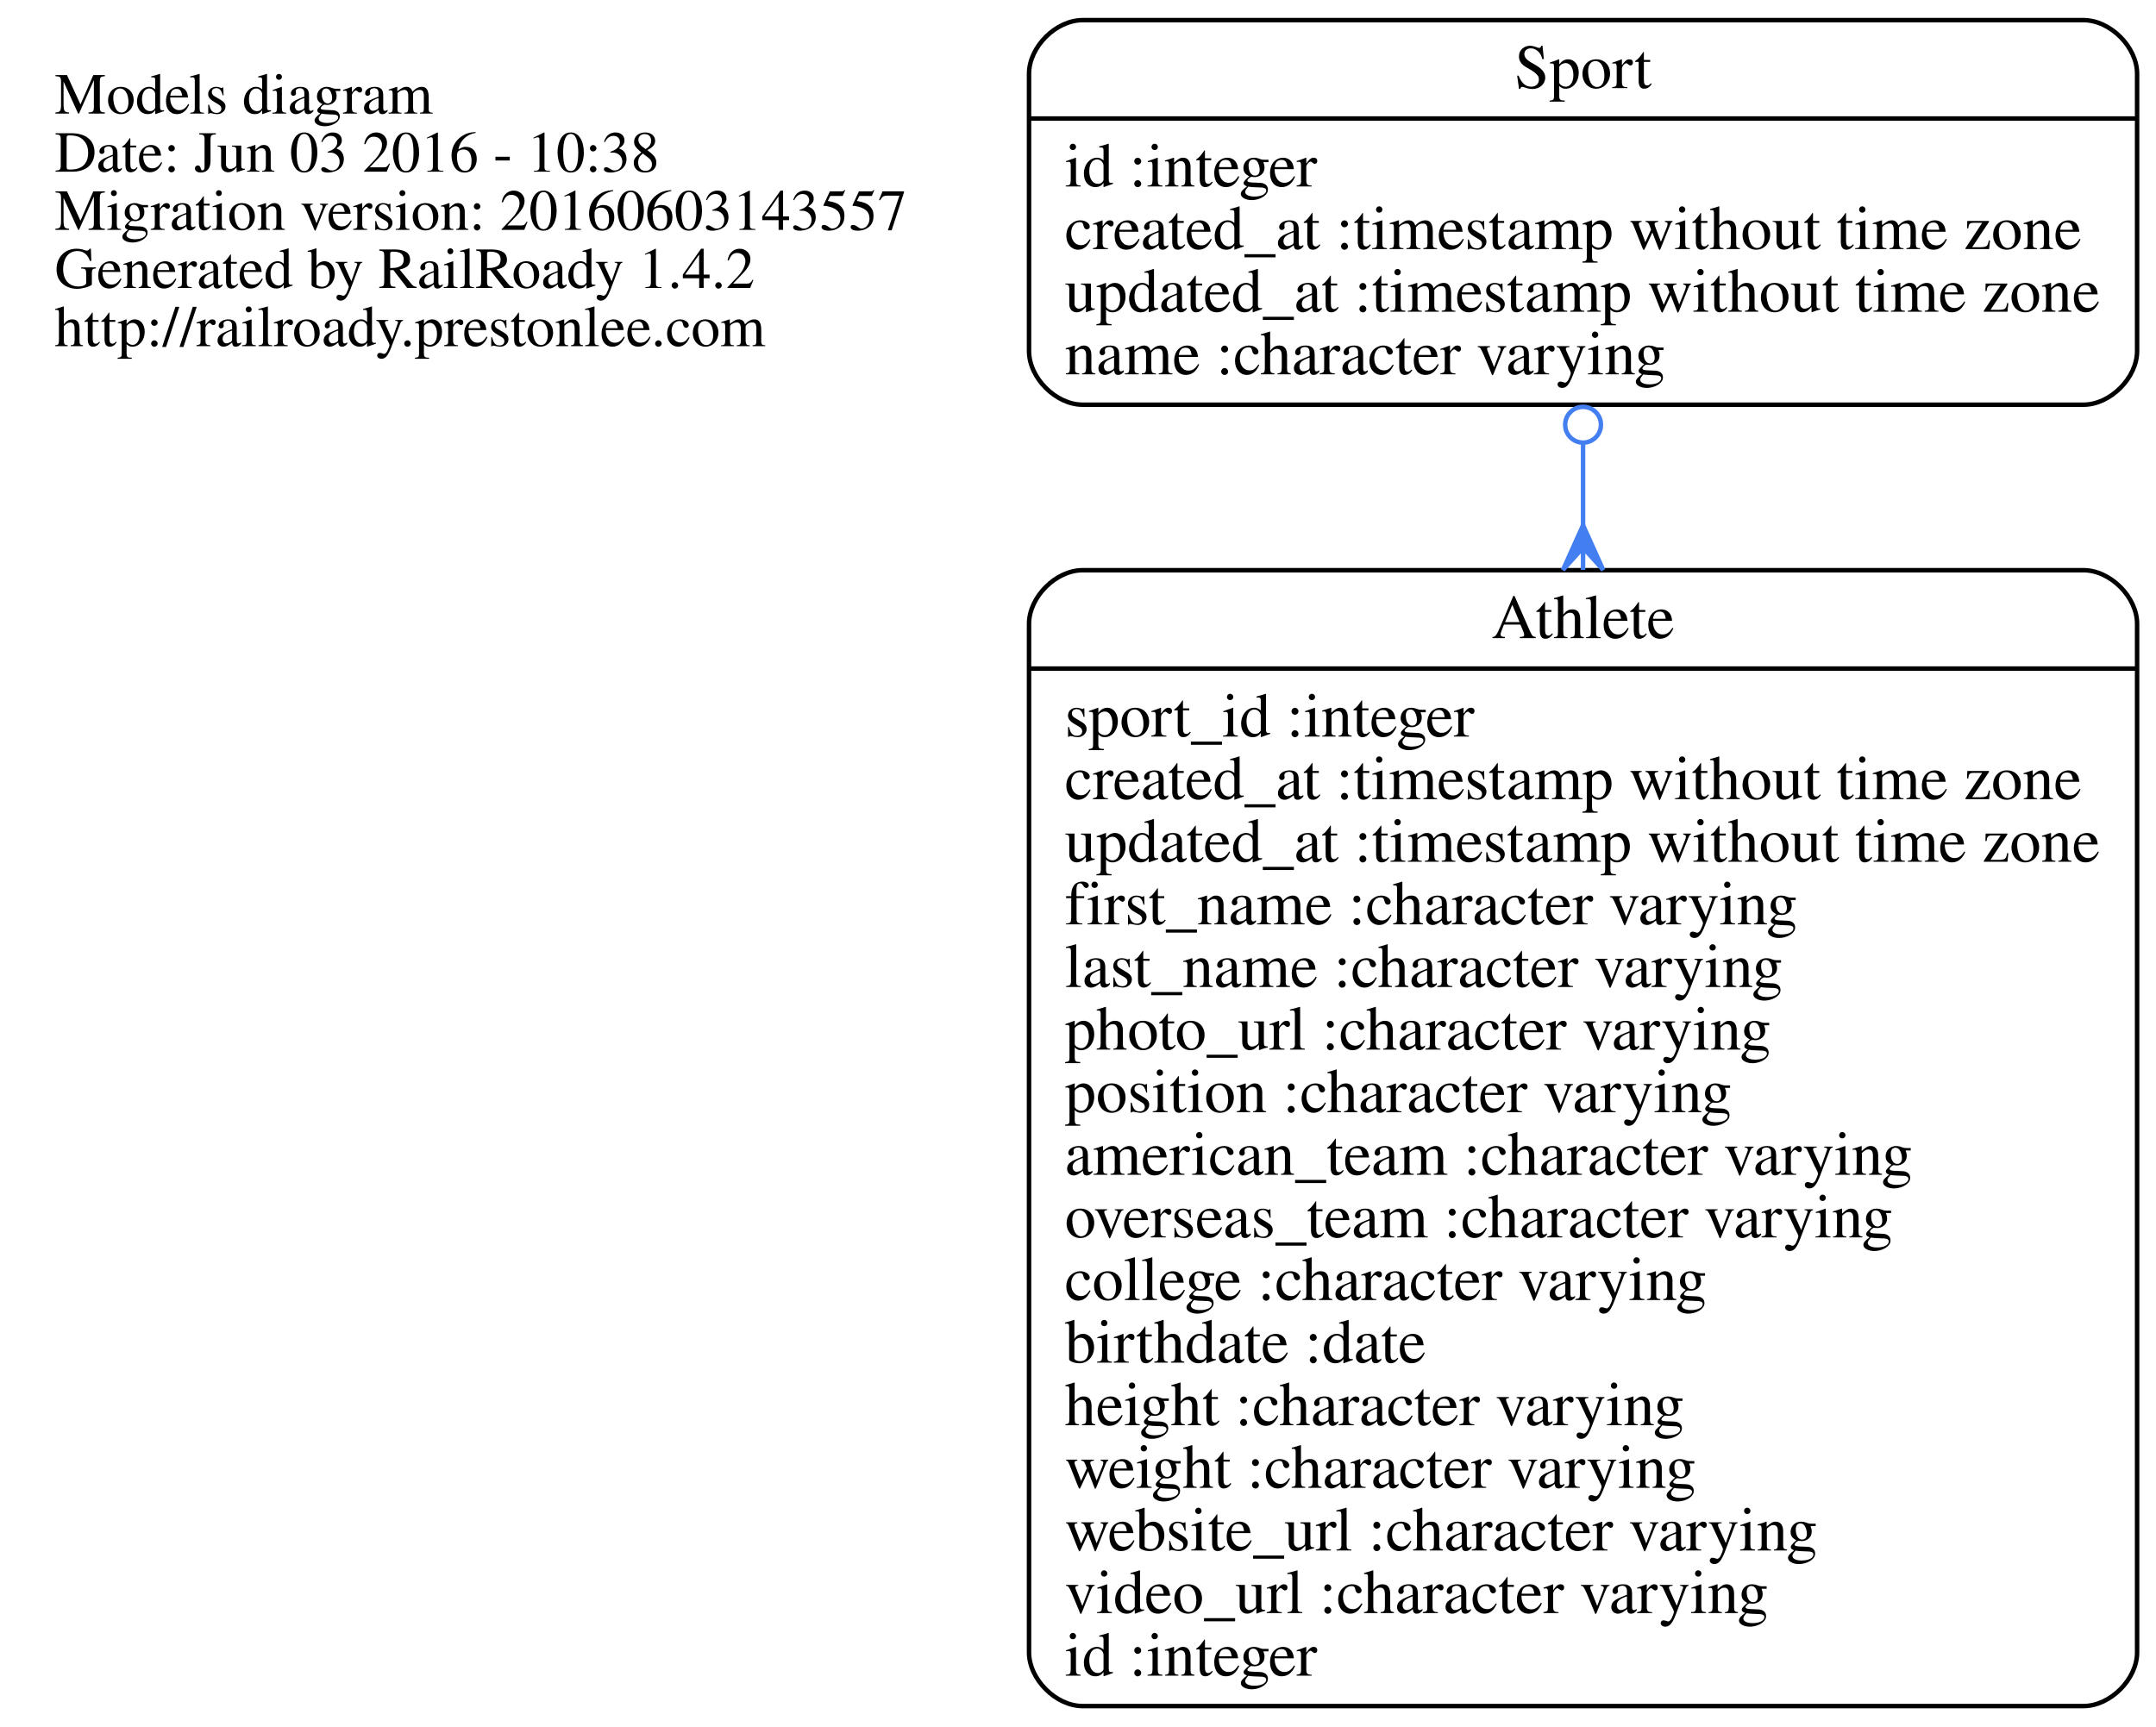
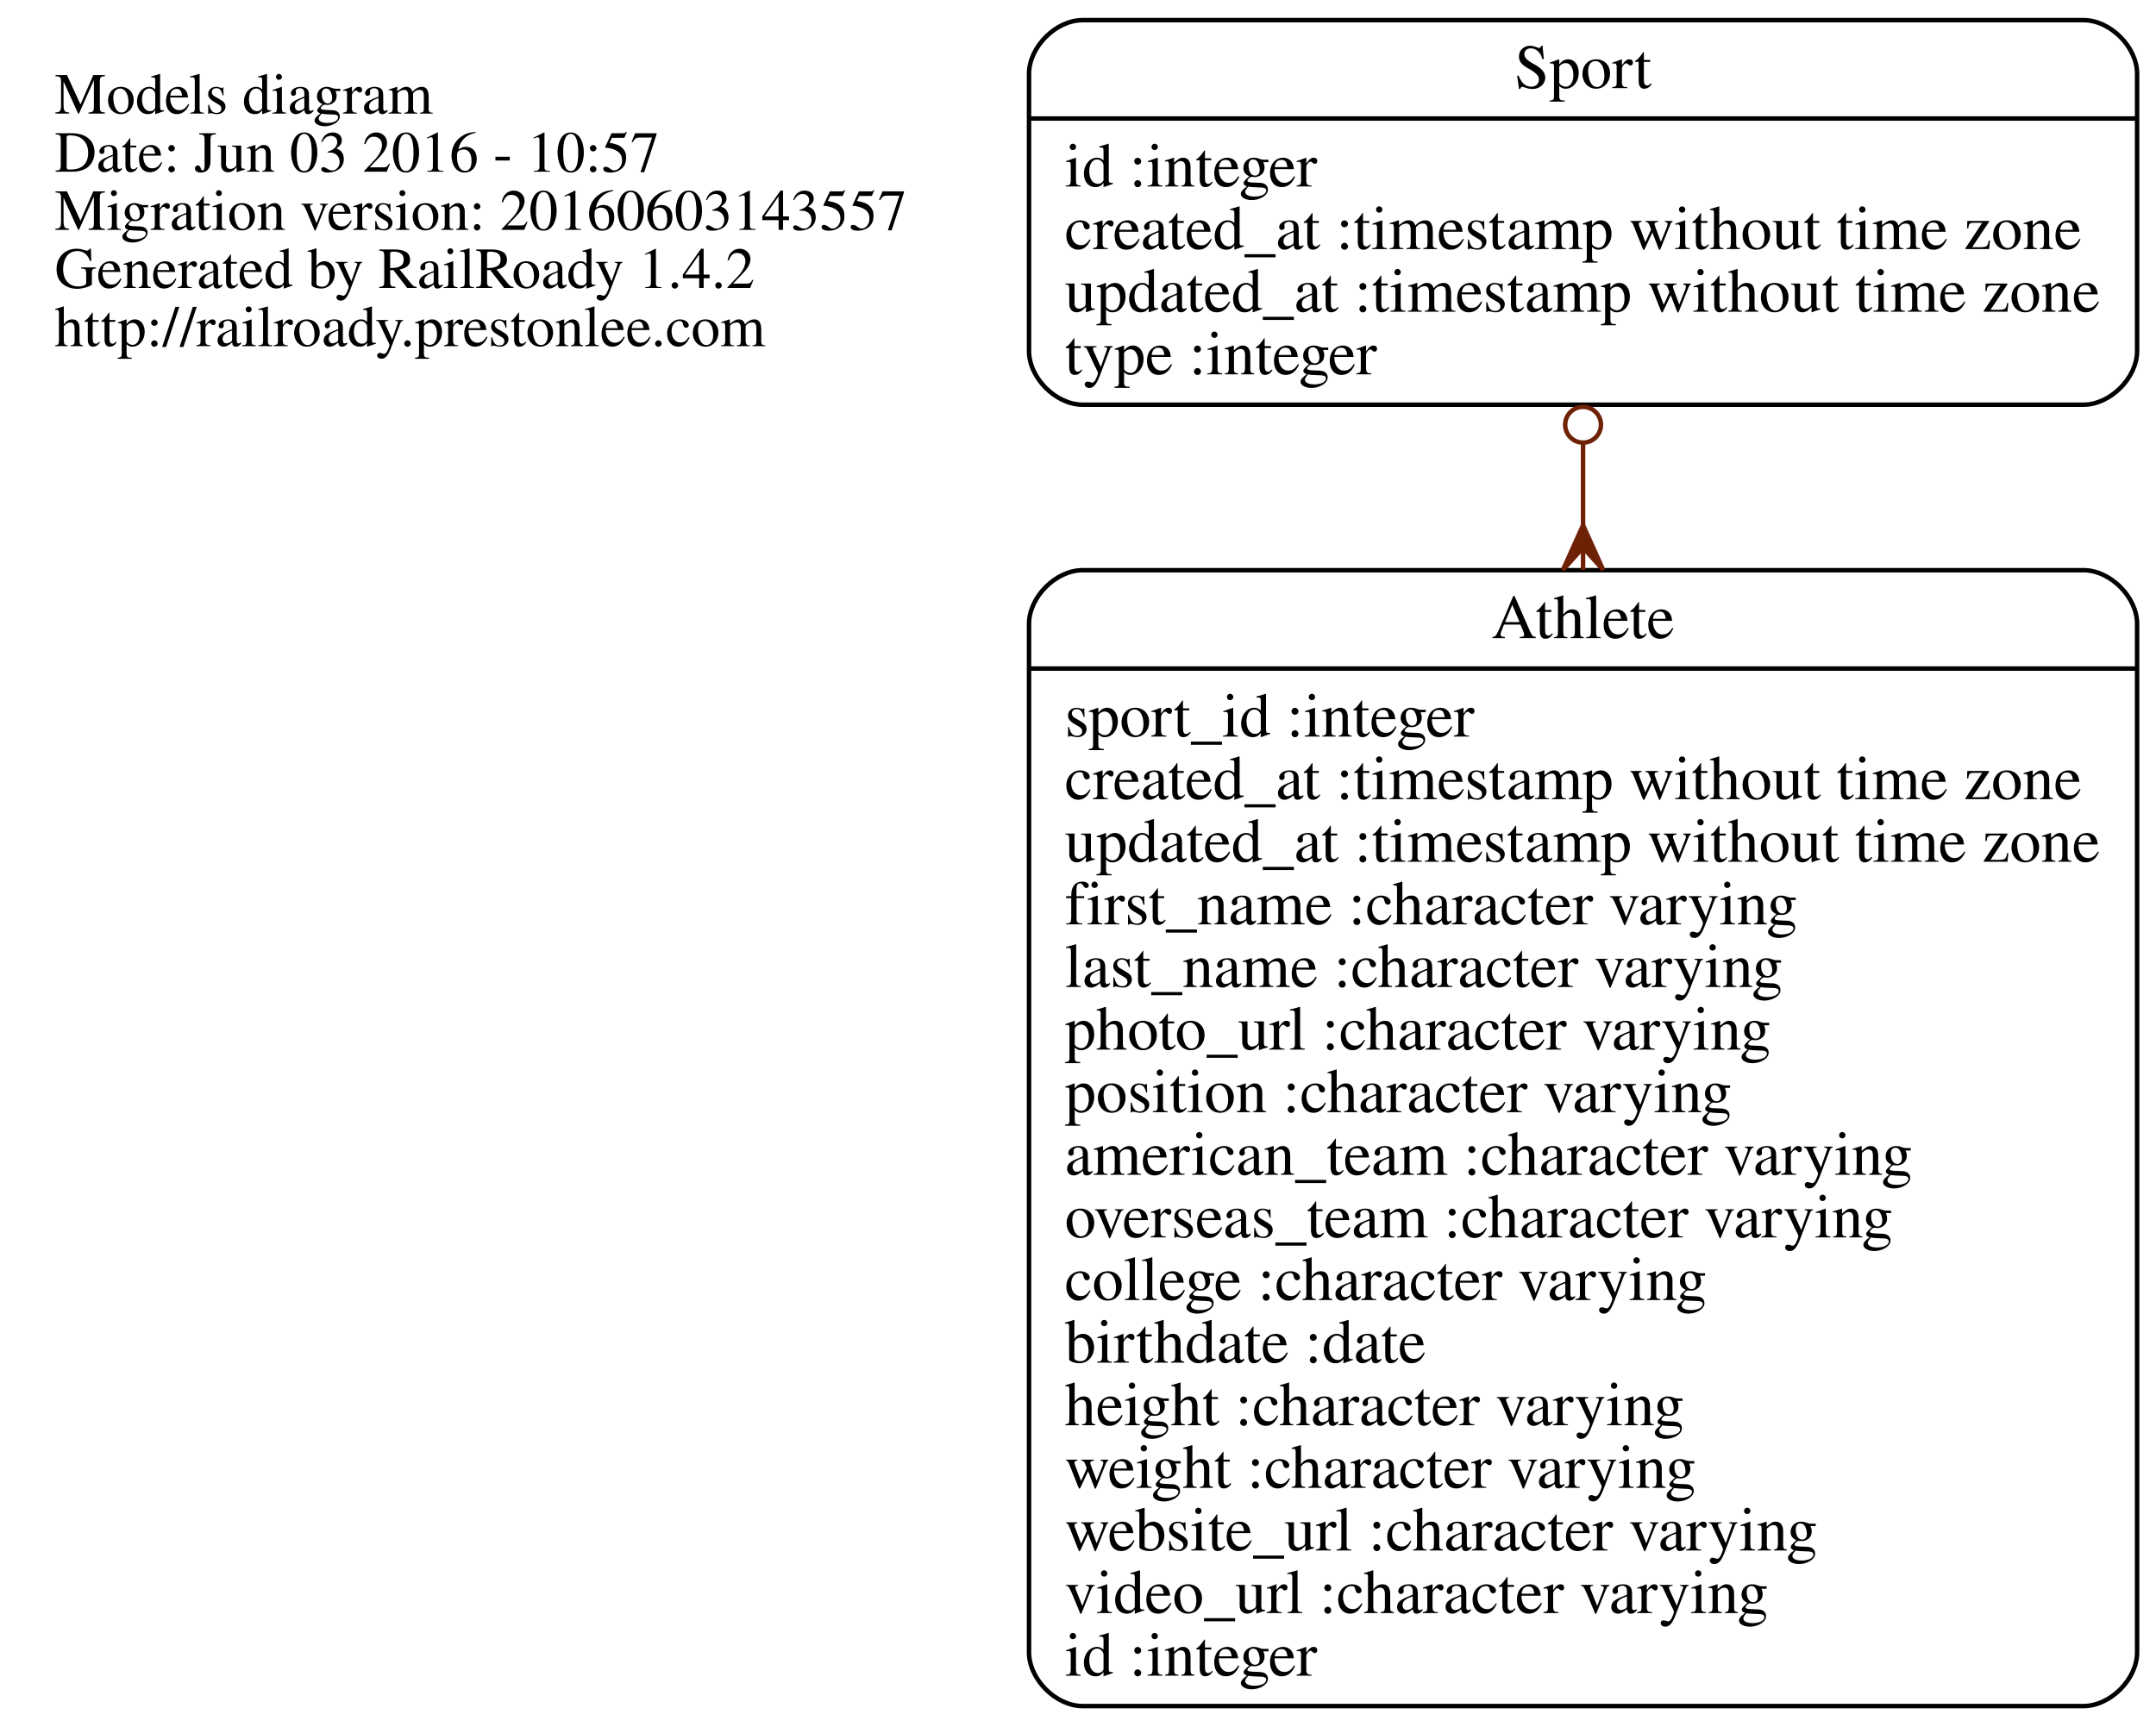
<svg xmlns="http://www.w3.org/2000/svg" width="482pt" height="386pt" viewBox="0.00 0.00 481.55 386.00">
  <g id="graph0" class="graph" transform="scale(1 1) rotate(0) translate(4 382)">
    <polygon fill="none" stroke="none" points="-4,4 -4,-382 477.55,-382 477.55,4 -4,4" />
    <g id="node1" class="node">
      <text text-anchor="start" x="8" y="-356.6" font-family="Times,serif" font-size="13.00">Models diagram</text>
-       <text text-anchor="start" x="8" y="-343.6" font-family="Times,serif" font-size="13.00">Date: Jun 03 2016 - 10:38</text>
+       <text text-anchor="start" x="8" y="-343.6" font-family="Times,serif" font-size="13.00">Date: Jun 03 2016 - 10:57</text>
      <text text-anchor="start" x="8" y="-330.6" font-family="Times,serif" font-size="13.00">Migration version: 20160603143557</text>
      <text text-anchor="start" x="8" y="-317.6" font-family="Times,serif" font-size="13.00">Generated by RailRoady 1.4.2</text>
      <text text-anchor="start" x="8" y="-304.6" font-family="Times,serif" font-size="13.00">http://railroady.prestonlee.com</text>
    </g>
    <g id="node2" class="node">
      <path fill="none" stroke="black" d="M237.825,-0.5C237.825,-0.5 461.55,-0.5 461.55,-0.5 467.55,-0.5 473.55,-6.5 473.55,-12.5 473.55,-12.5 473.55,-242.5 473.55,-242.5 473.55,-248.5 467.55,-254.5 461.55,-254.5 461.55,-254.5 237.825,-254.5 237.825,-254.5 231.825,-254.5 225.825,-248.5 225.825,-242.5 225.825,-242.5 225.825,-12.5 225.825,-12.5 225.825,-6.5 231.825,-0.5 237.825,-0.5" />
      <text text-anchor="middle" x="349.688" y="-239.3" font-family="Times,serif" font-size="14.00">Athlete</text>
      <polyline fill="none" stroke="black" points="225.825,-232.5 473.55,-232.5 " />
      <text text-anchor="start" x="233.825" y="-217.3" font-family="Times,serif" font-size="14.00">sport_id :integer</text>
      <text text-anchor="start" x="233.825" y="-203.3" font-family="Times,serif" font-size="14.00">created_at :timestamp without time zone</text>
      <text text-anchor="start" x="233.825" y="-189.3" font-family="Times,serif" font-size="14.00">updated_at :timestamp without time zone</text>
      <text text-anchor="start" x="233.825" y="-175.3" font-family="Times,serif" font-size="14.00">first_name :character varying</text>
      <text text-anchor="start" x="233.825" y="-161.3" font-family="Times,serif" font-size="14.00">last_name :character varying</text>
      <text text-anchor="start" x="233.825" y="-147.3" font-family="Times,serif" font-size="14.00">photo_url :character varying</text>
      <text text-anchor="start" x="233.825" y="-133.3" font-family="Times,serif" font-size="14.00">position :character varying</text>
      <text text-anchor="start" x="233.825" y="-119.3" font-family="Times,serif" font-size="14.00">american_team :character varying</text>
      <text text-anchor="start" x="233.825" y="-105.3" font-family="Times,serif" font-size="14.00">overseas_team :character varying</text>
      <text text-anchor="start" x="233.825" y="-91.3" font-family="Times,serif" font-size="14.00">college :character varying</text>
      <text text-anchor="start" x="233.825" y="-77.3" font-family="Times,serif" font-size="14.00">birthdate :date</text>
      <text text-anchor="start" x="233.825" y="-63.3" font-family="Times,serif" font-size="14.00">height :character varying</text>
      <text text-anchor="start" x="233.825" y="-49.3" font-family="Times,serif" font-size="14.00">weight :character varying</text>
      <text text-anchor="start" x="233.825" y="-35.3" font-family="Times,serif" font-size="14.00">website_url :character varying</text>
      <text text-anchor="start" x="233.825" y="-21.3" font-family="Times,serif" font-size="14.00">video_url :character varying</text>
      <text text-anchor="start" x="233.825" y="-7.3" font-family="Times,serif" font-size="14.00">id :integer</text>
    </g>
    <g id="node3" class="node">
      <path fill="none" stroke="black" d="M237.825,-291.5C237.825,-291.5 461.55,-291.5 461.55,-291.5 467.55,-291.5 473.55,-297.5 473.55,-303.5 473.55,-303.5 473.55,-365.5 473.55,-365.5 473.55,-371.5 467.55,-377.5 461.55,-377.5 461.55,-377.5 237.825,-377.5 237.825,-377.5 231.825,-377.5 225.825,-371.5 225.825,-365.5 225.825,-365.5 225.825,-303.5 225.825,-303.5 225.825,-297.5 231.825,-291.5 237.825,-291.5" />
      <text text-anchor="middle" x="349.688" y="-362.3" font-family="Times,serif" font-size="14.00">Sport</text>
      <polyline fill="none" stroke="black" points="225.825,-355.5 473.55,-355.5 " />
      <text text-anchor="start" x="233.825" y="-340.3" font-family="Times,serif" font-size="14.00">id :integer</text>
      <text text-anchor="start" x="233.825" y="-326.3" font-family="Times,serif" font-size="14.00">created_at :timestamp without time zone</text>
      <text text-anchor="start" x="233.825" y="-312.3" font-family="Times,serif" font-size="14.00">updated_at :timestamp without time zone</text>
-       <text text-anchor="start" x="233.825" y="-298.3" font-family="Times,serif" font-size="14.00">name :character varying</text>
+       <text text-anchor="start" x="233.825" y="-298.3" font-family="Times,serif" font-size="14.00">type :integer</text>
    </g>
    <g id="edge1" class="edge">
-       <path fill="none" stroke="#437ff1" d="M349.688,-282.775C349.688,-276.975 349.688,-270.874 349.688,-264.583" />
-       <ellipse fill="none" stroke="#437ff1" cx="349.688" cy="-287.024" rx="4" ry="4" />
-       <polygon fill="#437ff1" stroke="#437ff1" points="349.688,-264.558 354.188,-254.558 349.688,-259.558 349.688,-254.558 349.688,-254.558 349.688,-254.558 349.688,-259.558 345.188,-254.558 349.688,-264.558 349.688,-264.558" />
+       <path fill="none" stroke="#6f2105" d="M349.688,-282.775C349.688,-276.975 349.688,-270.874 349.688,-264.583" />
+       <ellipse fill="none" stroke="#6f2105" cx="349.688" cy="-287.024" rx="4" ry="4" />
+       <polygon fill="#6f2105" stroke="#6f2105" points="349.688,-264.558 354.188,-254.558 349.688,-259.558 349.688,-254.558 349.688,-254.558 349.688,-254.558 349.688,-259.558 345.188,-254.558 349.688,-264.558 349.688,-264.558" />
    </g>
  </g>
</svg>
